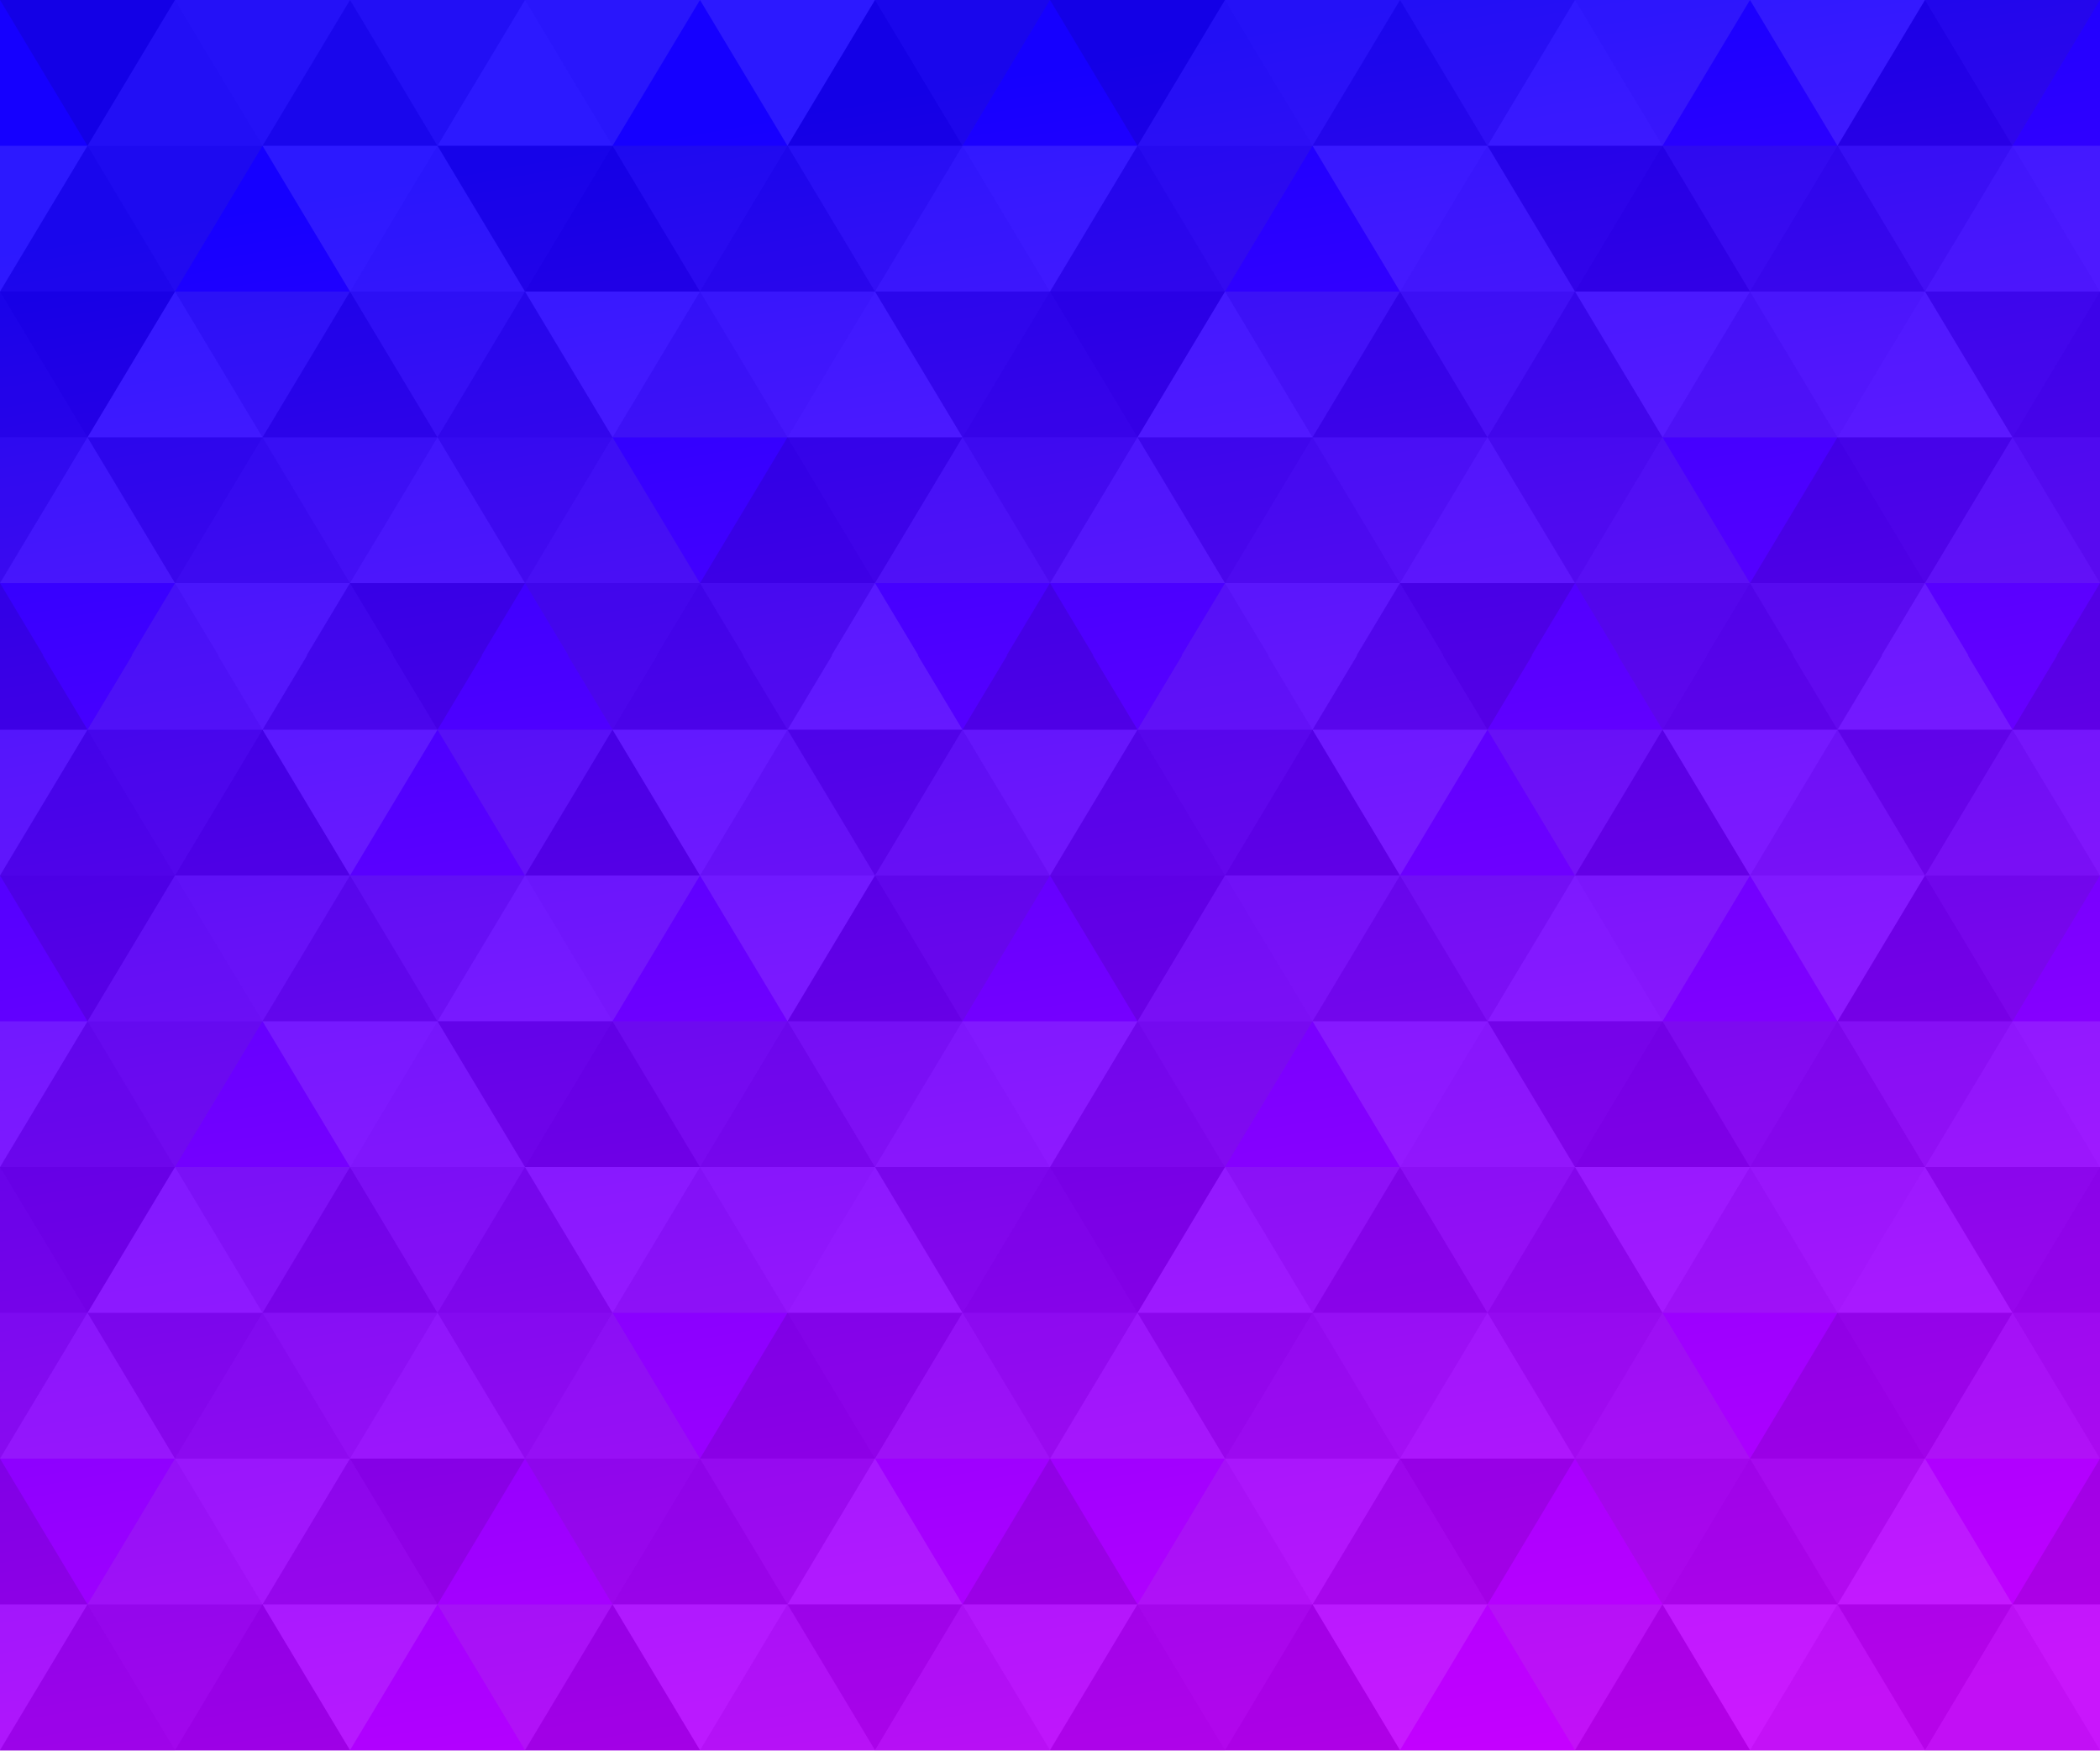
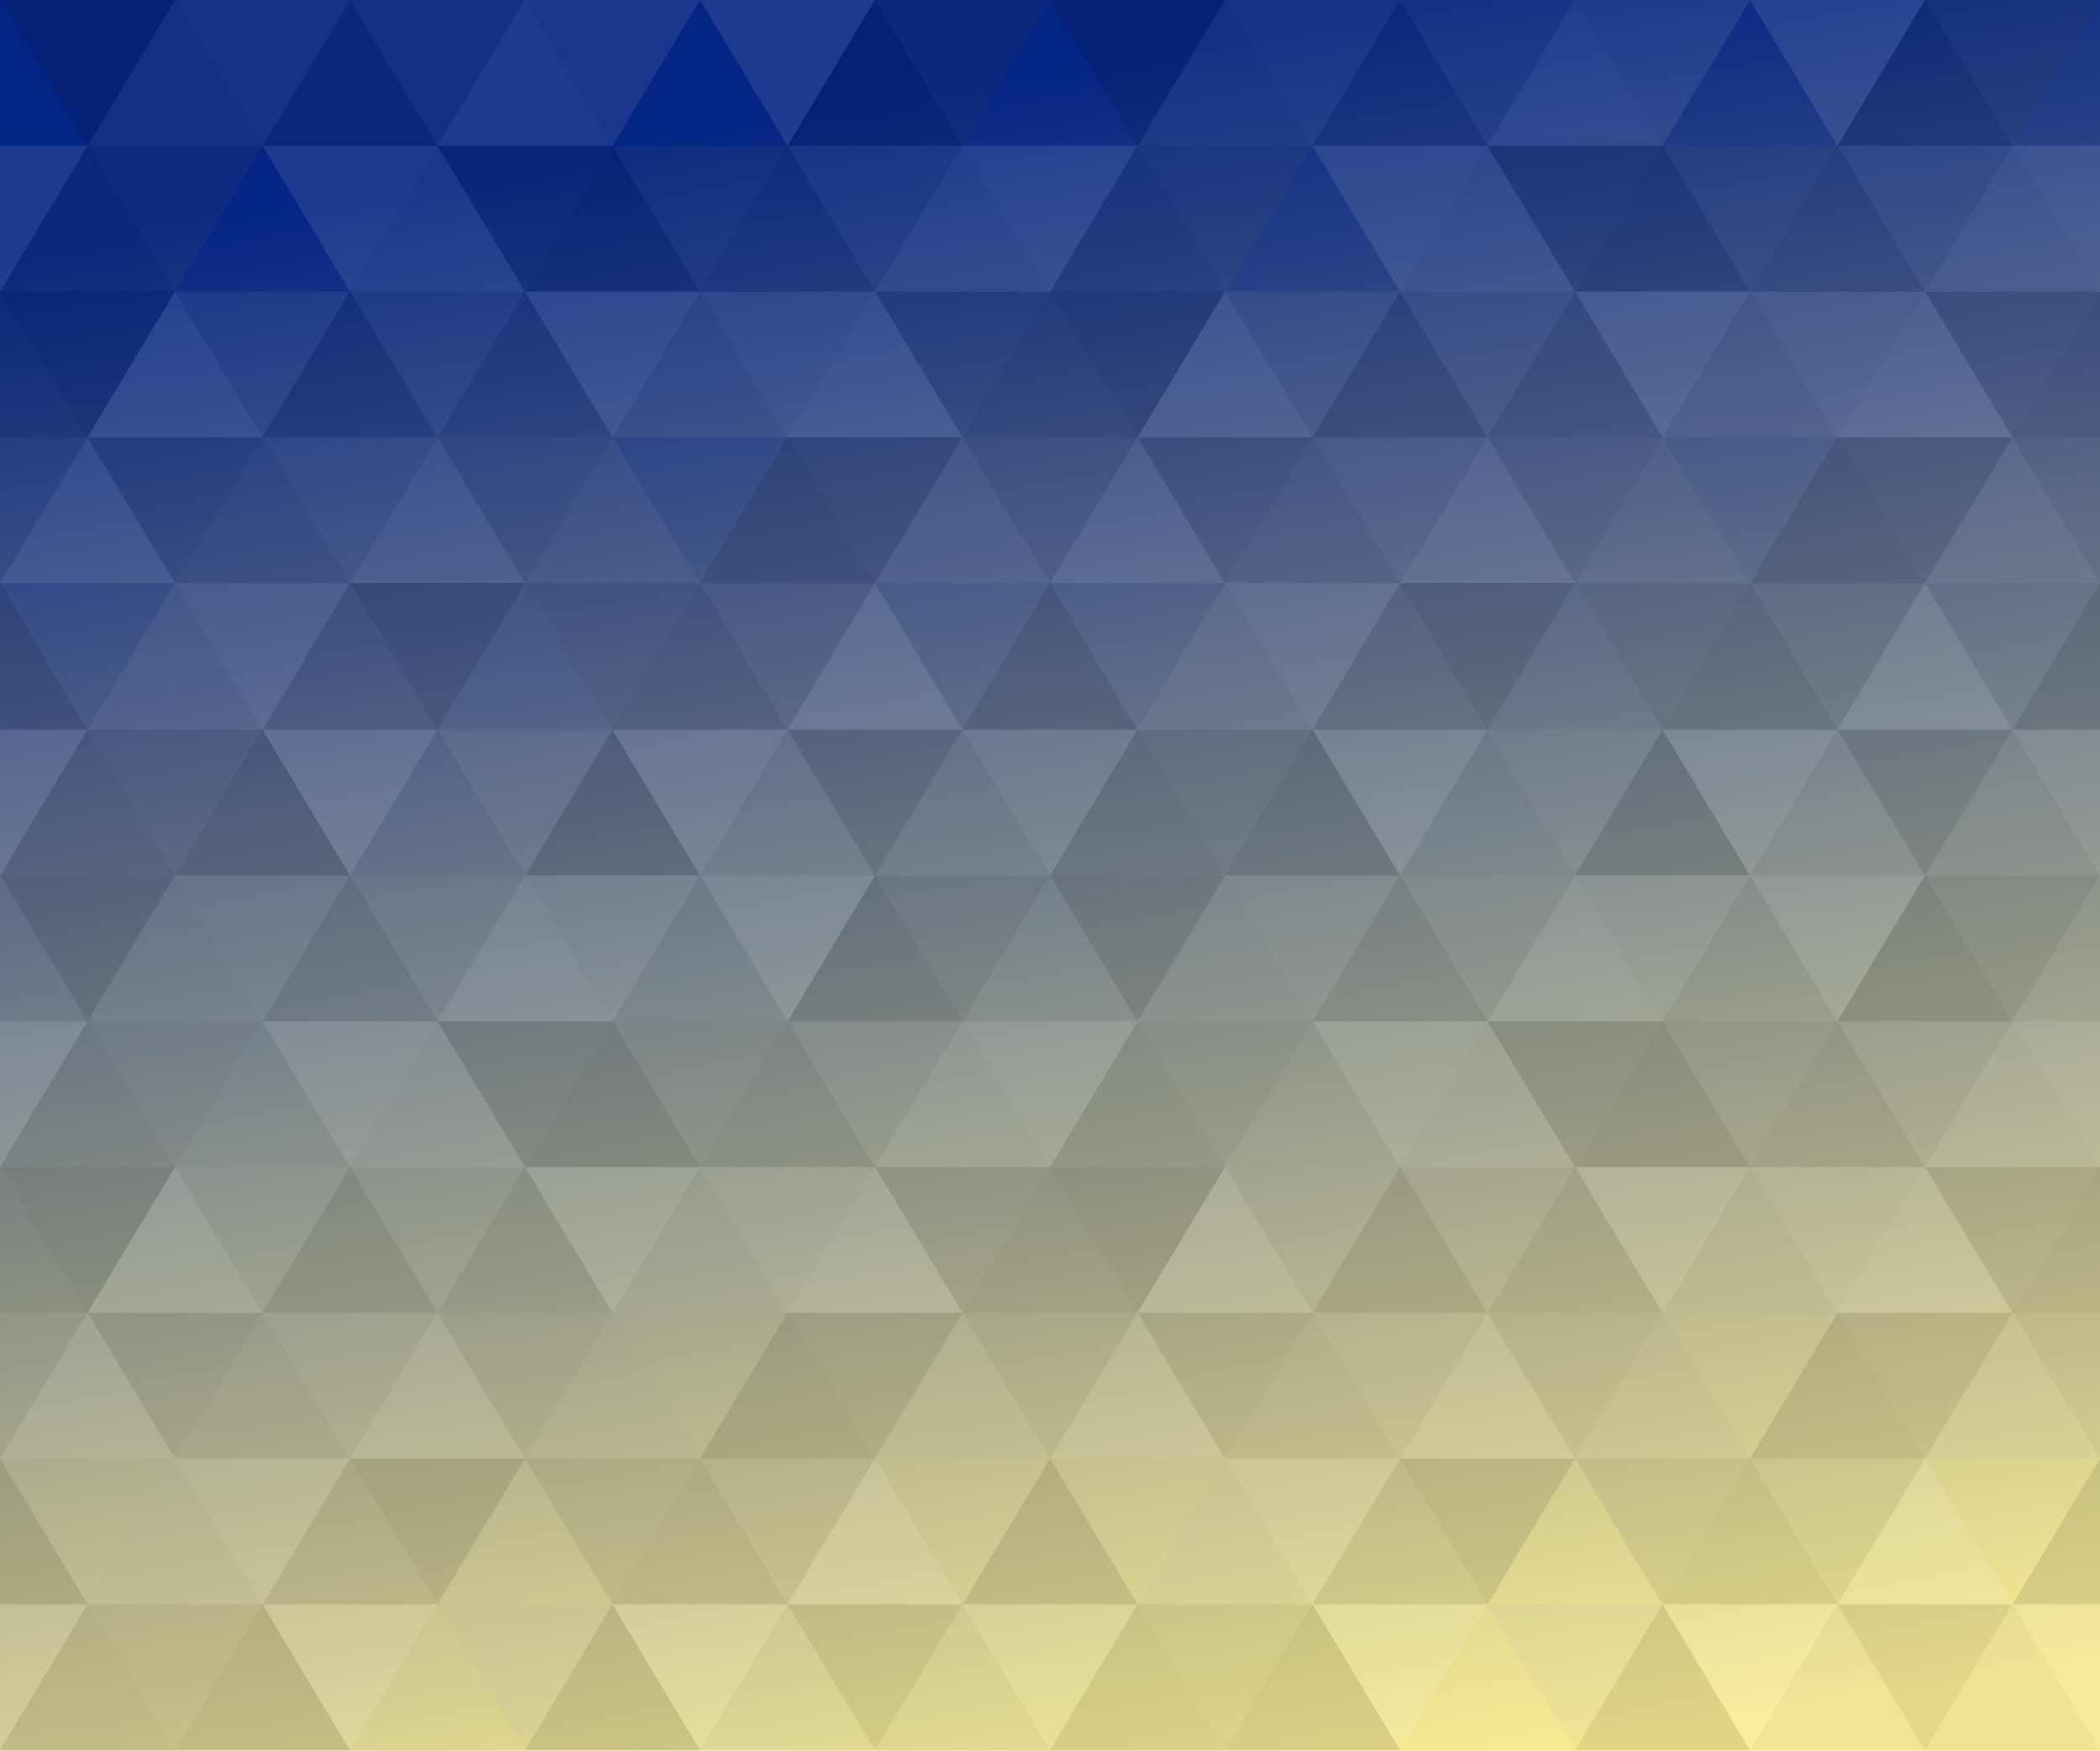
<svg xmlns="http://www.w3.org/2000/svg" viewBox="0 0 1080 900">
  <defs>
    <linearGradient id="a" gradientUnits="userSpaceOnUse" x1="0" x2="0" y1="0" y2="100%" gradientTransform="rotate(350,780,493)">
-       <stop offset="0" stop-color="#1500FF" />
-       <stop offset="1" stop-color="#C600FF" />
+       <stop offset="0" stop-color="#042584" />
+       <stop offset="1" stop-color="#FAEB92" />
    </linearGradient>
    <pattern patternUnits="userSpaceOnUse" id="b" width="540" height="450" x="0" y="0" viewBox="0 0 1080 900">
      <g fill-opacity="0.1">
        <polygon fill="#444" points="90 150 0 300 180 300" />
        <polygon points="90 150 180 0 0 0" />
        <polygon fill="#AAA" points="270 150 360 0 180 0" />
        <polygon fill="#DDD" points="450 150 360 300 540 300" />
        <polygon fill="#999" points="450 150 540 0 360 0" />
        <polygon points="630 150 540 300 720 300" />
        <polygon fill="#DDD" points="630 150 720 0 540 0" />
        <polygon fill="#444" points="810 150 720 300 900 300" />
        <polygon fill="#FFF" points="810 150 900 0 720 0" />
        <polygon fill="#DDD" points="990 150 900 300 1080 300" />
        <polygon fill="#444" points="990 150 1080 0 900 0" />
        <polygon fill="#DDD" points="90 450 0 600 180 600" />
        <polygon points="90 450 180 300 0 300" />
        <polygon fill="#666" points="270 450 180 600 360 600" />
        <polygon fill="#AAA" points="270 450 360 300 180 300" />
        <polygon fill="#DDD" points="450 450 360 600 540 600" />
        <polygon fill="#999" points="450 450 540 300 360 300" />
        <polygon fill="#999" points="630 450 540 600 720 600" />
        <polygon fill="#FFF" points="630 450 720 300 540 300" />
        <polygon points="810 450 720 600 900 600" />
        <polygon fill="#DDD" points="810 450 900 300 720 300" />
        <polygon fill="#AAA" points="990 450 900 600 1080 600" />
        <polygon fill="#444" points="990 450 1080 300 900 300" />
        <polygon fill="#222" points="90 750 0 900 180 900" />
        <polygon points="270 750 180 900 360 900" />
        <polygon fill="#DDD" points="270 750 360 600 180 600" />
        <polygon points="450 750 540 600 360 600" />
        <polygon points="630 750 540 900 720 900" />
        <polygon fill="#444" points="630 750 720 600 540 600" />
        <polygon fill="#AAA" points="810 750 720 900 900 900" />
        <polygon fill="#666" points="810 750 900 600 720 600" />
        <polygon fill="#999" points="990 750 900 900 1080 900" />
        <polygon fill="#999" points="180 0 90 150 270 150" />
        <polygon fill="#444" points="360 0 270 150 450 150" />
        <polygon fill="#FFF" points="540 0 450 150 630 150" />
        <polygon points="900 0 810 150 990 150" />
        <polygon fill="#222" points="0 300 -90 450 90 450" />
        <polygon fill="#FFF" points="0 300 90 150 -90 150" />
        <polygon fill="#FFF" points="180 300 90 450 270 450" />
        <polygon fill="#666" points="180 300 270 150 90 150" />
        <polygon fill="#222" points="360 300 270 450 450 450" />
        <polygon fill="#FFF" points="360 300 450 150 270 150" />
        <polygon fill="#444" points="540 300 450 450 630 450" />
        <polygon fill="#222" points="540 300 630 150 450 150" />
        <polygon fill="#AAA" points="720 300 630 450 810 450" />
        <polygon fill="#666" points="720 300 810 150 630 150" />
        <polygon fill="#FFF" points="900 300 810 450 990 450" />
        <polygon fill="#999" points="900 300 990 150 810 150" />
        <polygon points="0 600 -90 750 90 750" />
        <polygon fill="#666" points="0 600 90 450 -90 450" />
        <polygon fill="#AAA" points="180 600 90 750 270 750" />
        <polygon fill="#444" points="180 600 270 450 90 450" />
        <polygon fill="#444" points="360 600 270 750 450 750" />
        <polygon fill="#999" points="360 600 450 450 270 450" />
        <polygon fill="#666" points="540 600 630 450 450 450" />
        <polygon fill="#222" points="720 600 630 750 810 750" />
        <polygon fill="#FFF" points="900 600 810 750 990 750" />
        <polygon fill="#222" points="900 600 990 450 810 450" />
        <polygon fill="#DDD" points="0 900 90 750 -90 750" />
        <polygon fill="#444" points="180 900 270 750 90 750" />
        <polygon fill="#FFF" points="360 900 450 750 270 750" />
        <polygon fill="#AAA" points="540 900 630 750 450 750" />
        <polygon fill="#FFF" points="720 900 810 750 630 750" />
        <polygon fill="#222" points="900 900 990 750 810 750" />
        <polygon fill="#222" points="1080 300 990 450 1170 450" />
        <polygon fill="#FFF" points="1080 300 1170 150 990 150" />
        <polygon points="1080 600 990 750 1170 750" />
        <polygon fill="#666" points="1080 600 1170 450 990 450" />
        <polygon fill="#DDD" points="1080 900 1170 750 990 750" />
      </g>
    </pattern>
  </defs>
  <rect x="0" y="0" fill="url(#a)" width="100%" height="100%" />
  <rect x="0" y="0" fill="url(#b)" width="100%" height="100%" />
</svg>
